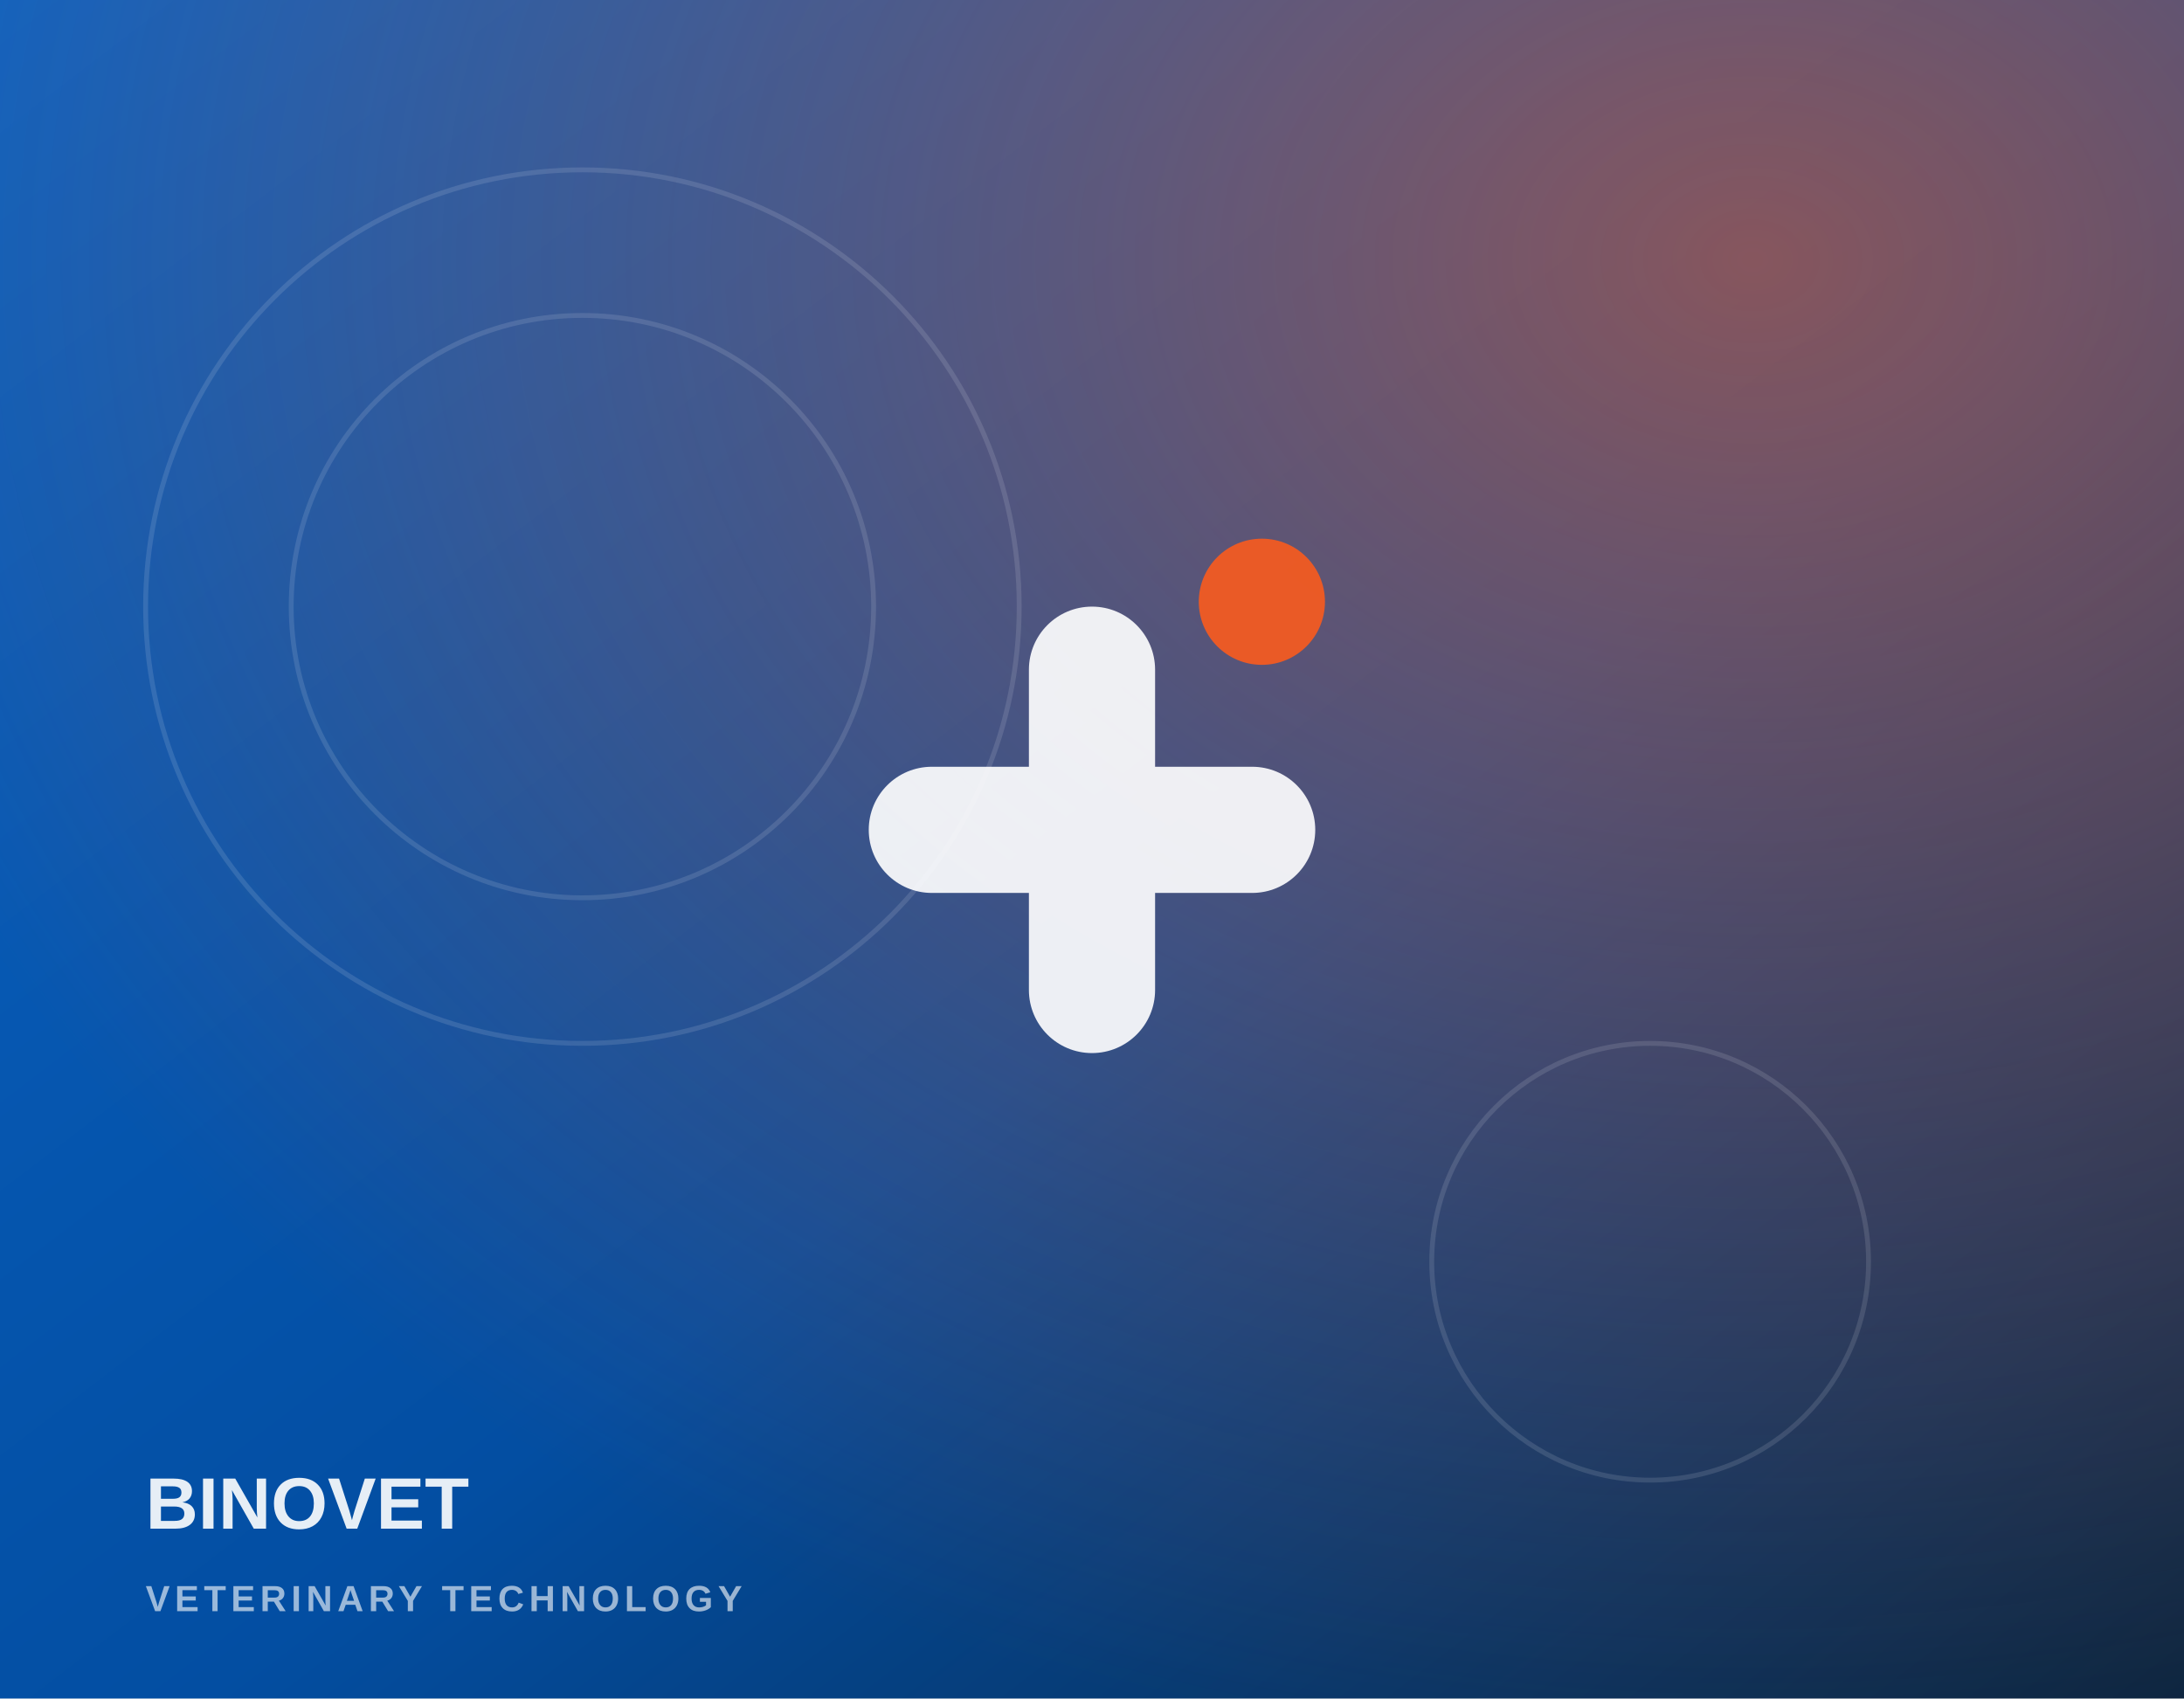
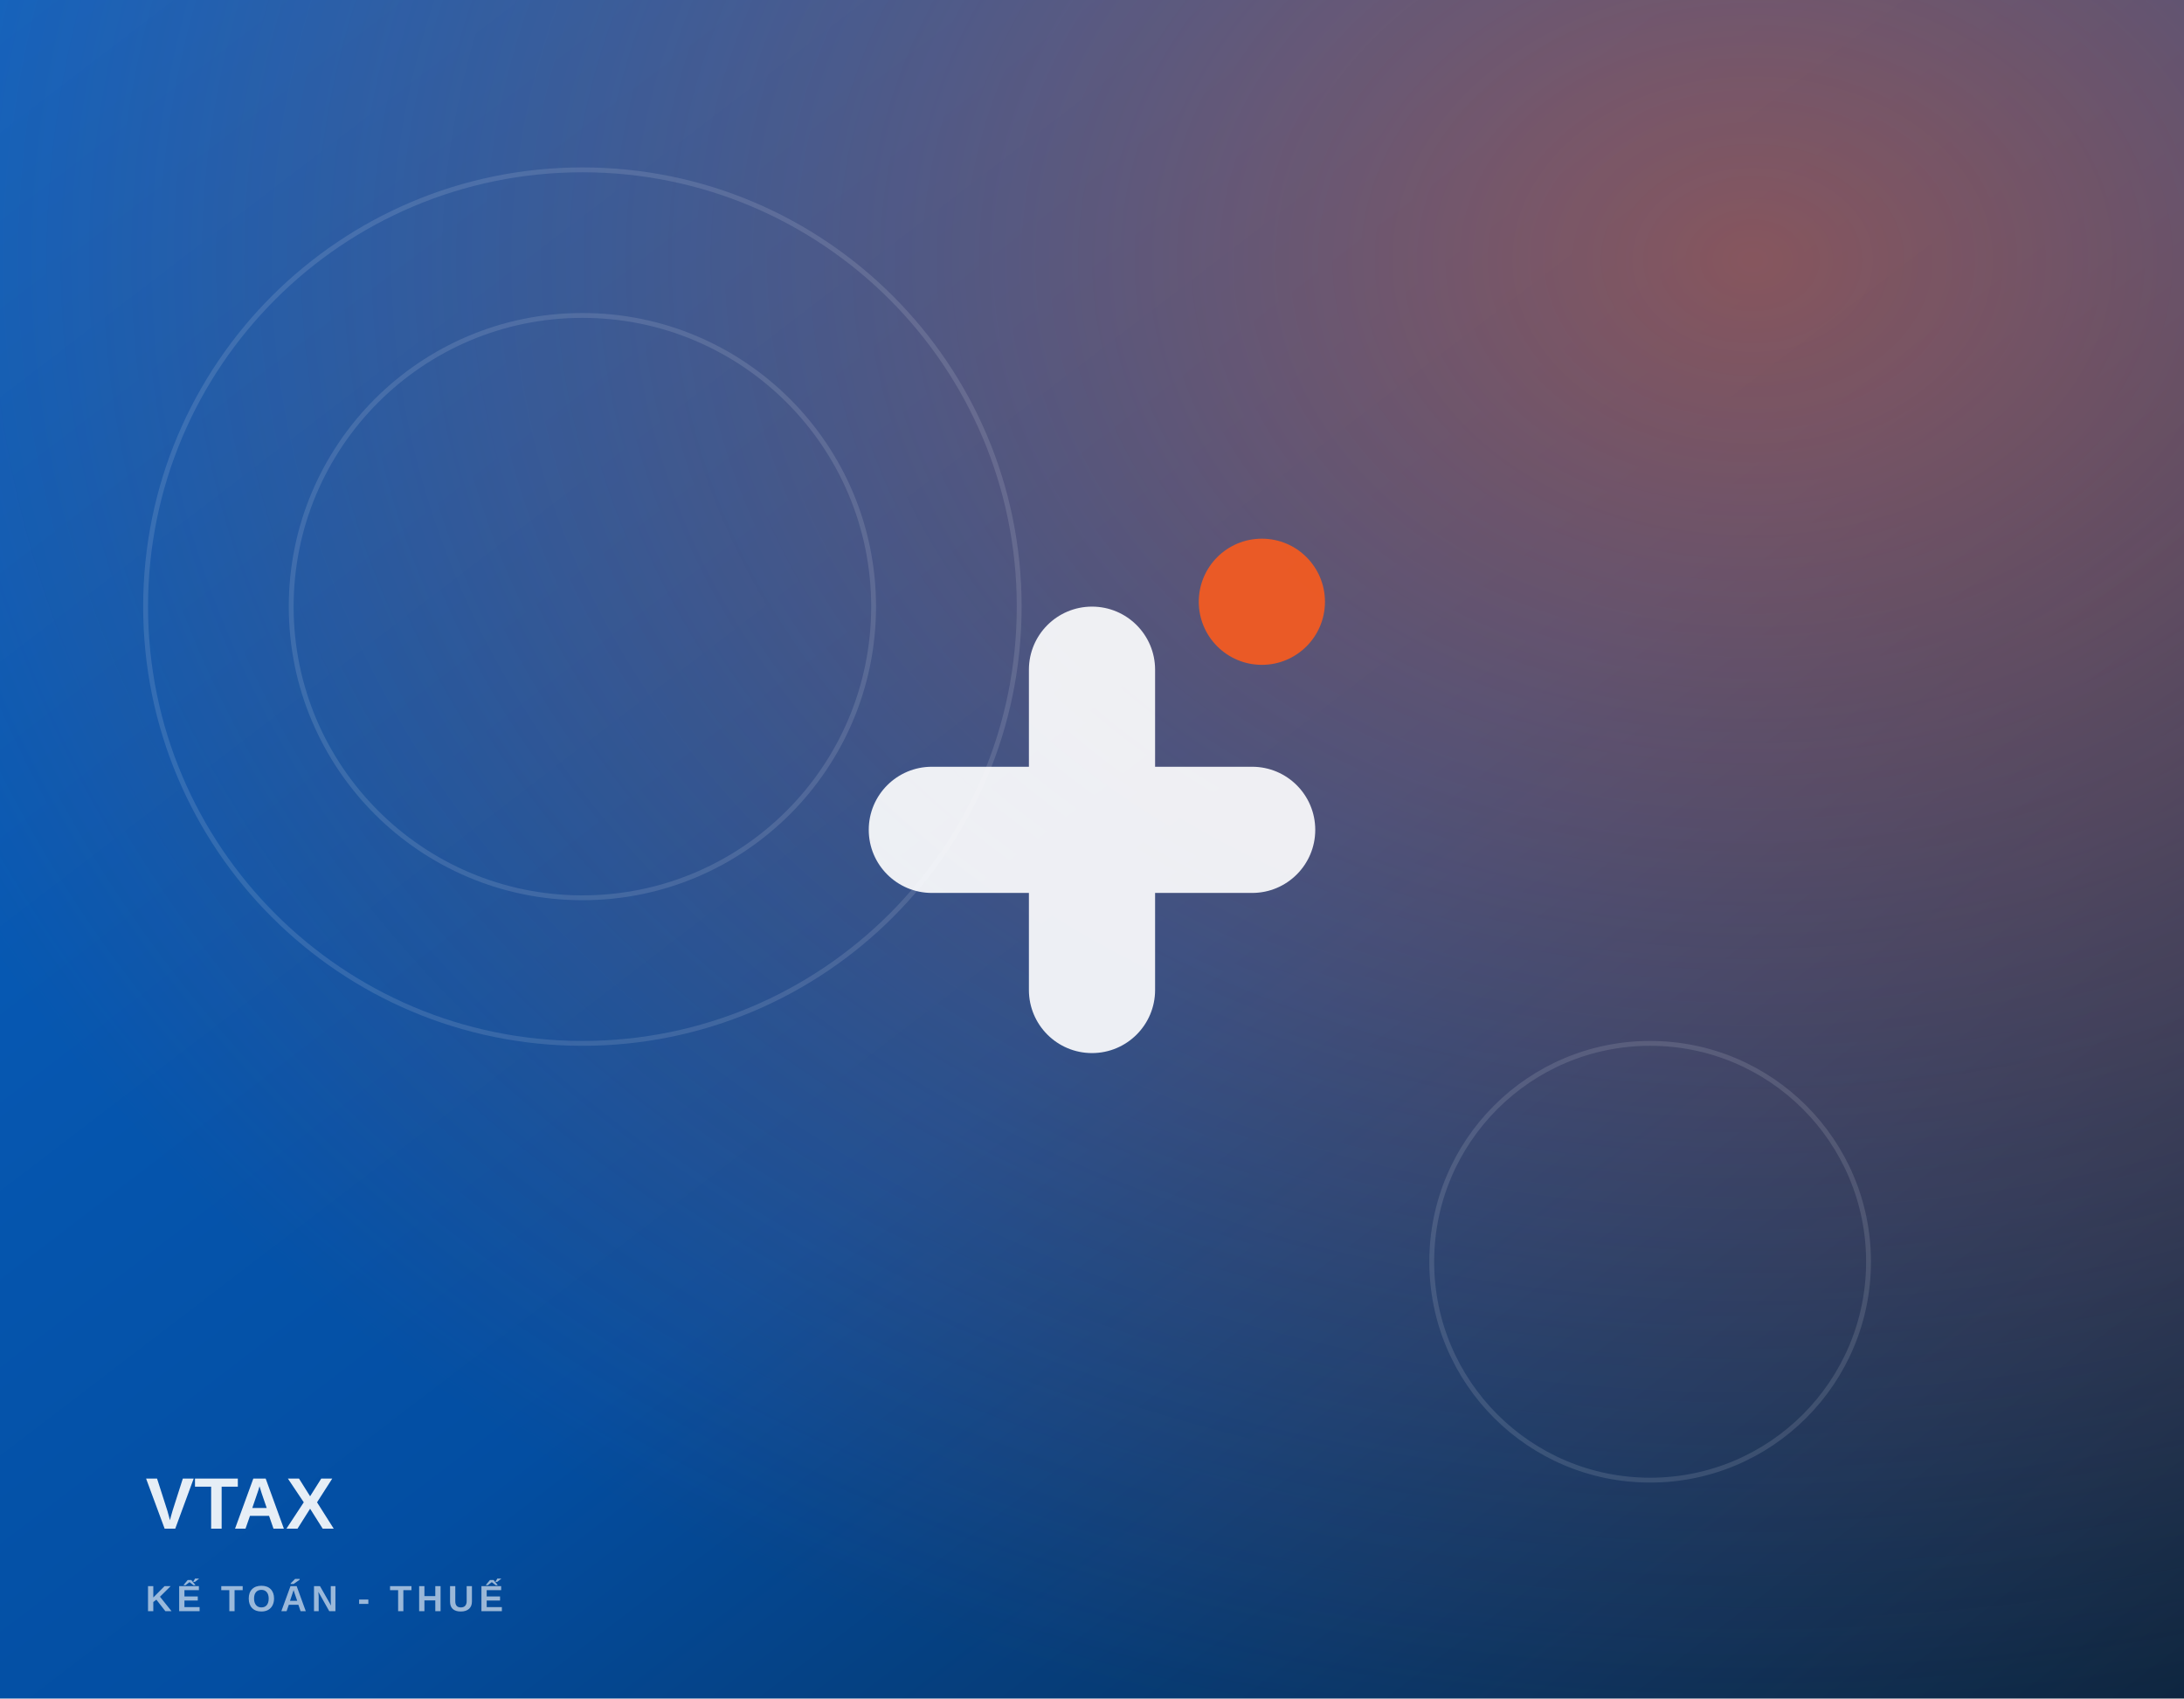
<svg xmlns="http://www.w3.org/2000/svg" width="900" height="700" viewBox="0 0 900 700" fill="none">
  <defs>
    <linearGradient id="ab" x1="0" y1="0" x2="1" y2="1">
      <stop offset="0" stop-color="#0a63c4" />
      <stop offset="0.55" stop-color="#034ea2" />
      <stop offset="1" stop-color="#0a2540" />
    </linearGradient>
    <radialGradient id="glow" cx="0.8" cy="0.15" r="0.9">
      <stop offset="0" stop-color="#f15a22" stop-opacity="0.55" />
      <stop offset="1" stop-color="#f15a22" stop-opacity="0" />
    </radialGradient>
  </defs>
  <rect width="900" height="700" fill="url(#ab)" />
  <rect width="900" height="700" fill="url(#glow)" />
  <g stroke="#ffffff" stroke-opacity="0.12" fill="none" stroke-width="2">
    <circle cx="240" cy="250" r="120" />
    <circle cx="240" cy="250" r="180" />
    <circle cx="680" cy="520" r="90" />
  </g>
  <g opacity="0.95">
    <path d="M450 250h0a26 26 0 0 1 26 26v40h40a26 26 0 0 1 0 52h-40v40a26 26 0 0 1-52 0v-40h-40a26 26 0 0 1 0-52h40v-40a26 26 0 0 1 26-26z" fill="#ffffff" fill-opacity="0.95" />
    <circle cx="520" cy="248" r="26" fill="#f15a22" />
  </g>
-   <text x="60" y="630" font-family="Montserrat, Arial, sans-serif" font-size="30" font-weight="800" fill="#ffffff" fill-opacity="0.9">BINOVET</text>
-   <text x="60" y="664" font-family="Montserrat, Arial, sans-serif" font-size="15" font-weight="600" letter-spacing="2" fill="#ffffff" fill-opacity="0.6">VETERINARY TECHNOLOGY</text>
+   <text x="60" y="630" font-family="Montserrat, Arial, sans-serif" font-size="30" font-weight="800" fill="#ffffff" fill-opacity="0.9">VTAX</text>
+   <text x="60" y="664" font-family="Montserrat, Arial, sans-serif" font-size="15" font-weight="600" letter-spacing="2" fill="#ffffff" fill-opacity="0.6">KẾ TOÁN - THUẾ</text>
</svg>
